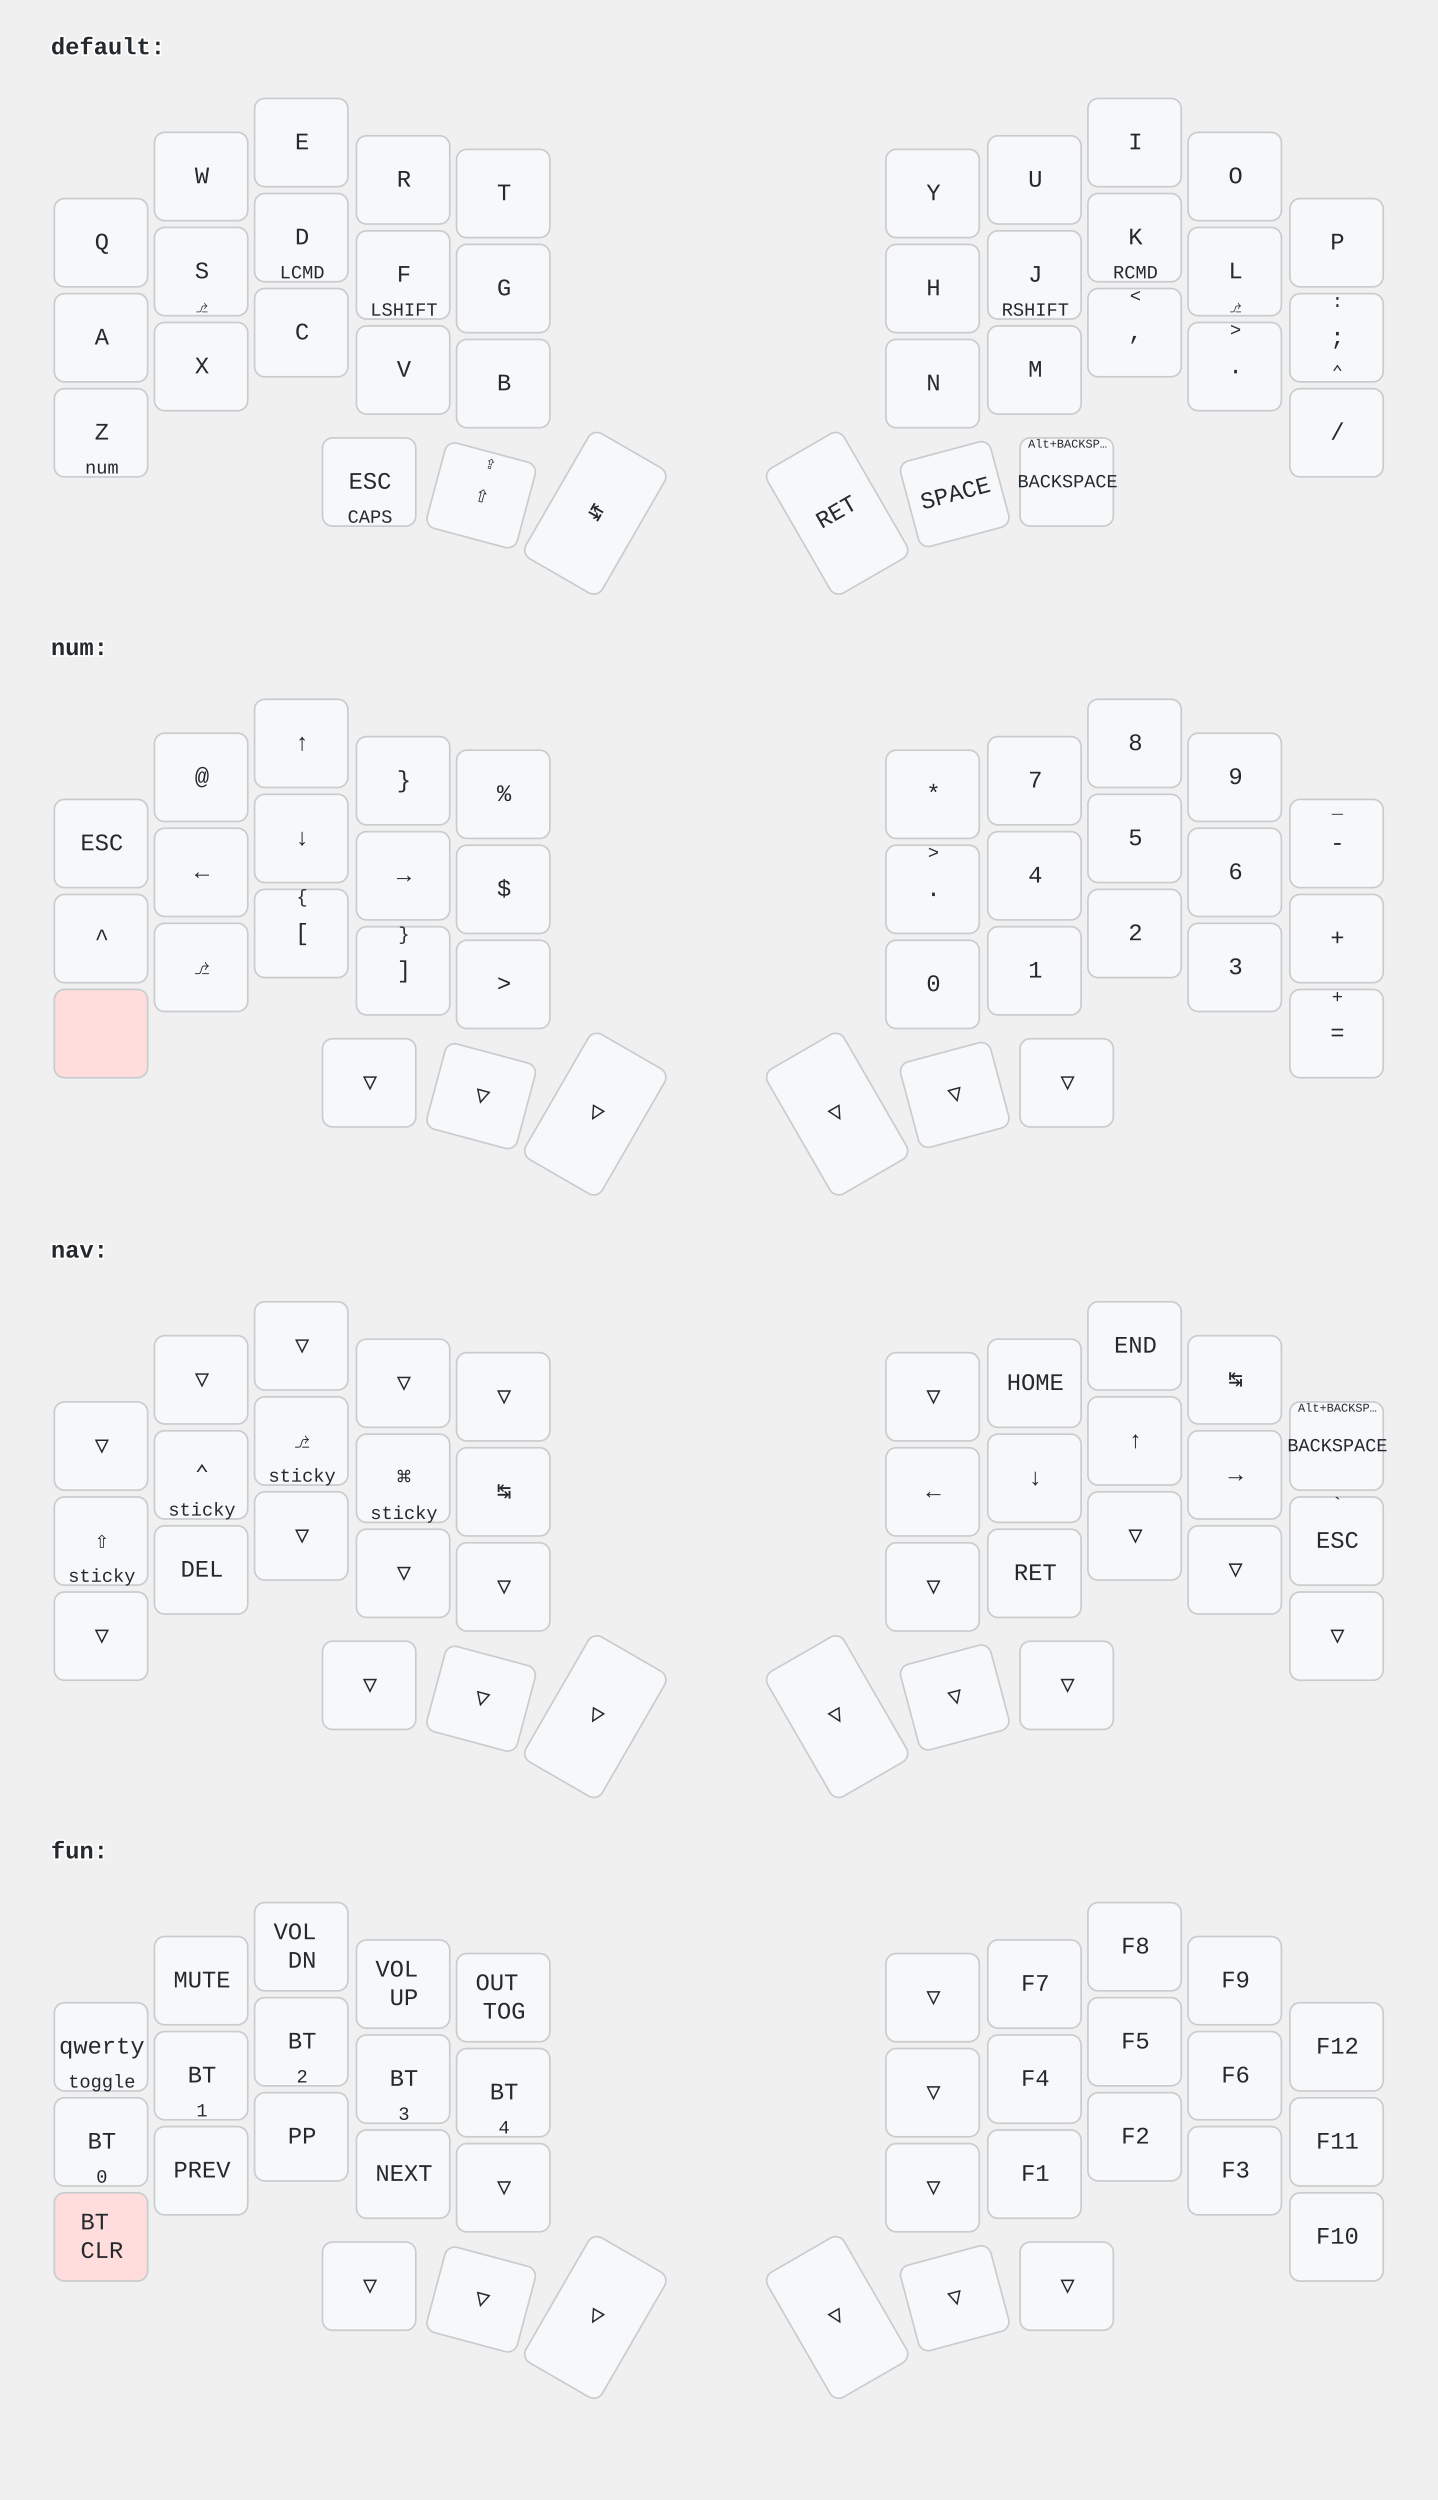
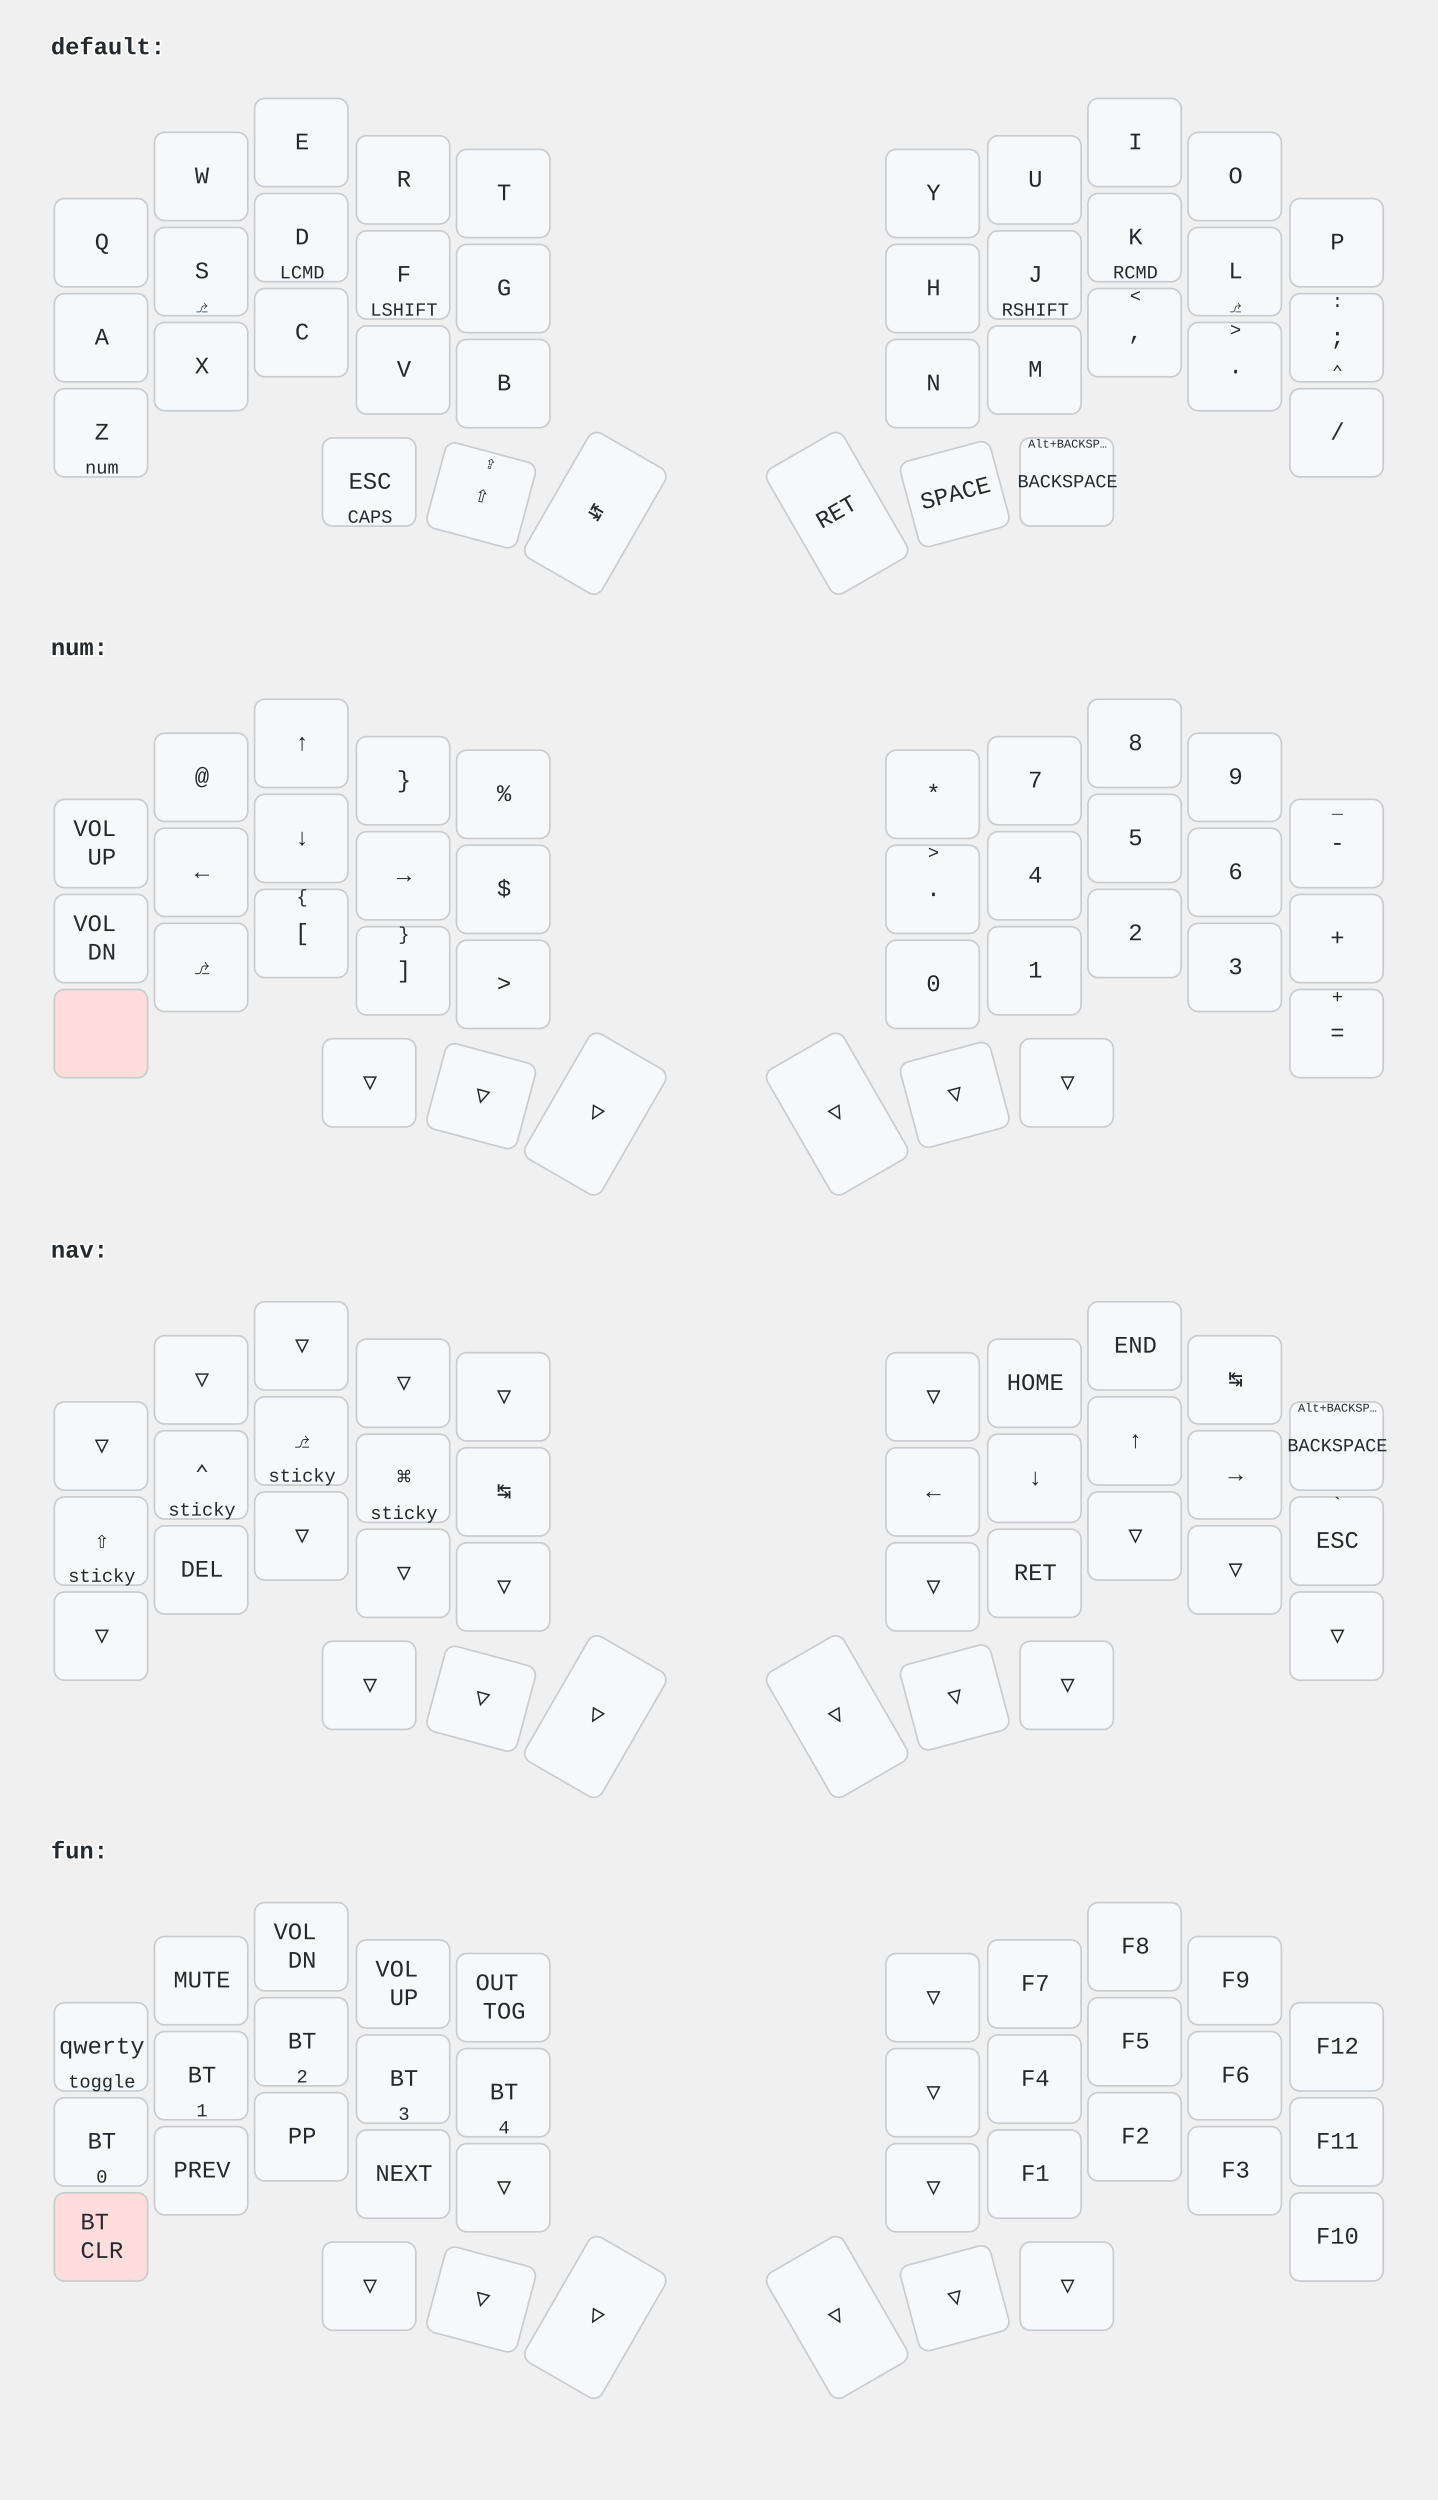
<svg xmlns="http://www.w3.org/2000/svg" width="847" height="1473" viewBox="0 0 847 1473" class="keymap">
  <style>/* font and background color specifications */
svg {
    font-family: SFMono-Regular,Consolas,Liberation Mono,Menlo,monospace;
    font-size: 14px;
    font-kerning: normal;
    text-rendering: optimizeLegibility;
    fill: #24292e;
}

/* default key styling */
rect {
    fill: #f6f8fa;
    stroke: #c9cccf;
    stroke-width: 1;
}

/* color accent for combo boxes */
rect.combo {
    fill: #cdf;
}

/* color accent for held keys */
rect.held, rect.combo.held {
    fill: #fdd;
}

/* color accent for ghost (optional) keys */
rect.ghost, rect.combo.ghost {
    fill: #ddd;
}

text {
    text-anchor: middle;
    dominant-baseline: middle;
}

/* styling for layer labels */
text.label {
    font-weight: bold;
    text-anchor: start;
    stroke: white;
    stroke-width: 2;
    paint-order: stroke;
}

/* styling for combo tap, and key hold/shifted label text */
text.combo, text.hold, text.shifted {
    font-size: 11px;
}

text.hold {
    text-anchor: middle;
    dominant-baseline: auto;
}

text.shifted {
    text-anchor: middle;
    dominant-baseline: hanging;
}

/* styling for hold/shifted label text in combo box */
text.combo.hold, text.combo.shifted {
    font-size: 8px;
}

/* styling for combo dendrons */
path {
    stroke-width: 1;
    stroke: gray;
    fill: none;
}
</style>
  <g transform="translate(30, 0)" class="layer-default">
    <text x="0" y="28" class="label" id="default">default:</text>
    <g transform="translate(0, 56)">
      <g transform="translate(30, 87)" class="key keypos-0">
        <rect rx="6" ry="6" x="-28" y="-26" width="55" height="52" class="key" />
        <text x="0" y="0" class="key tap">Q</text>
      </g>
      <g transform="translate(89, 48)" class="key keypos-1">
        <rect rx="6" ry="6" x="-28" y="-26" width="55" height="52" class="key" />
        <text x="0" y="0" class="key tap">W</text>
      </g>
      <g transform="translate(148, 28)" class="key keypos-2">
        <rect rx="6" ry="6" x="-28" y="-26" width="55" height="52" class="key" />
        <text x="0" y="0" class="key tap">E</text>
      </g>
      <g transform="translate(208, 50)" class="key keypos-3">
        <rect rx="6" ry="6" x="-28" y="-26" width="55" height="52" class="key" />
        <text x="0" y="0" class="key tap">R</text>
      </g>
      <g transform="translate(267, 58)" class="key keypos-4">
        <rect rx="6" ry="6" x="-28" y="-26" width="55" height="52" class="key" />
        <text x="0" y="0" class="key tap">T</text>
      </g>
      <g transform="translate(520, 58)" class="key keypos-5">
        <rect rx="6" ry="6" x="-28" y="-26" width="55" height="52" class="key" />
        <text x="0" y="0" class="key tap">Y</text>
      </g>
      <g transform="translate(580, 50)" class="key keypos-6">
        <rect rx="6" ry="6" x="-28" y="-26" width="55" height="52" class="key" />
        <text x="0" y="0" class="key tap">U</text>
      </g>
      <g transform="translate(639, 28)" class="key keypos-7">
        <rect rx="6" ry="6" x="-28" y="-26" width="55" height="52" class="key" />
        <text x="0" y="0" class="key tap">I</text>
      </g>
      <g transform="translate(698, 48)" class="key keypos-8">
        <rect rx="6" ry="6" x="-28" y="-26" width="55" height="52" class="key" />
        <text x="0" y="0" class="key tap">O</text>
      </g>
      <g transform="translate(758, 87)" class="key keypos-9">
        <rect rx="6" ry="6" x="-28" y="-26" width="55" height="52" class="key" />
        <text x="0" y="0" class="key tap">P</text>
      </g>
      <g transform="translate(30, 143)" class="key keypos-10">
        <rect rx="6" ry="6" x="-28" y="-26" width="55" height="52" class="key" />
        <text x="0" y="0" class="key tap">A</text>
      </g>
      <g transform="translate(89, 104)" class="key keypos-11">
        <rect rx="6" ry="6" x="-28" y="-26" width="55" height="52" class="key" />
        <text x="0" y="0" class="key tap">S</text>
        <text x="0" y="24" class="key hold">⎇</text>
      </g>
      <g transform="translate(148, 84)" class="key keypos-12">
        <rect rx="6" ry="6" x="-28" y="-26" width="55" height="52" class="key" />
        <text x="0" y="0" class="key tap">D</text>
        <text x="0" y="24" class="key hold">LCMD</text>
      </g>
      <g transform="translate(208, 106)" class="key keypos-13">
        <rect rx="6" ry="6" x="-28" y="-26" width="55" height="52" class="key" />
        <text x="0" y="0" class="key tap">F</text>
        <text x="0" y="24" class="key hold">LSHIFT</text>
      </g>
      <g transform="translate(267, 114)" class="key keypos-14">
        <rect rx="6" ry="6" x="-28" y="-26" width="55" height="52" class="key" />
        <text x="0" y="0" class="key tap">G</text>
      </g>
      <g transform="translate(520, 114)" class="key keypos-15">
        <rect rx="6" ry="6" x="-28" y="-26" width="55" height="52" class="key" />
        <text x="0" y="0" class="key tap">H</text>
      </g>
      <g transform="translate(580, 106)" class="key keypos-16">
        <rect rx="6" ry="6" x="-28" y="-26" width="55" height="52" class="key" />
        <text x="0" y="0" class="key tap">J</text>
        <text x="0" y="24" class="key hold">RSHIFT</text>
      </g>
      <g transform="translate(639, 84)" class="key keypos-17">
        <rect rx="6" ry="6" x="-28" y="-26" width="55" height="52" class="key" />
        <text x="0" y="0" class="key tap">K</text>
        <text x="0" y="24" class="key hold">RCMD</text>
      </g>
      <g transform="translate(698, 104)" class="key keypos-18">
        <rect rx="6" ry="6" x="-28" y="-26" width="55" height="52" class="key" />
        <text x="0" y="0" class="key tap">L</text>
        <text x="0" y="24" class="key hold">⎇</text>
      </g>
      <g transform="translate(758, 143)" class="key keypos-19">
        <rect rx="6" ry="6" x="-28" y="-26" width="55" height="52" class="key" />
        <text x="0" y="0" class="key tap">;</text>
        <text x="0" y="24" class="key hold">⌃</text>
        <text x="0" y="-24" class="key shifted">:</text>
      </g>
      <g transform="translate(30, 199)" class="key keypos-20">
        <rect rx="6" ry="6" x="-28" y="-26" width="55" height="52" class="key" />
        <text x="0" y="0" class="key tap">Z</text>
        <a href="#num">
          <text x="0" y="24" class="key hold layer-activator">num</text>
        </a>
      </g>
      <g transform="translate(89, 160)" class="key keypos-21">
        <rect rx="6" ry="6" x="-28" y="-26" width="55" height="52" class="key" />
        <text x="0" y="0" class="key tap">X</text>
      </g>
      <g transform="translate(148, 140)" class="key keypos-22">
        <rect rx="6" ry="6" x="-28" y="-26" width="55" height="52" class="key" />
        <text x="0" y="0" class="key tap">C</text>
      </g>
      <g transform="translate(208, 162)" class="key keypos-23">
        <rect rx="6" ry="6" x="-28" y="-26" width="55" height="52" class="key" />
        <text x="0" y="0" class="key tap">V</text>
      </g>
      <g transform="translate(267, 170)" class="key keypos-24">
        <rect rx="6" ry="6" x="-28" y="-26" width="55" height="52" class="key" />
        <text x="0" y="0" class="key tap">B</text>
      </g>
      <g transform="translate(520, 170)" class="key keypos-25">
        <rect rx="6" ry="6" x="-28" y="-26" width="55" height="52" class="key" />
        <text x="0" y="0" class="key tap">N</text>
      </g>
      <g transform="translate(580, 162)" class="key keypos-26">
        <rect rx="6" ry="6" x="-28" y="-26" width="55" height="52" class="key" />
        <text x="0" y="0" class="key tap">M</text>
      </g>
      <g transform="translate(639, 140)" class="key keypos-27">
        <rect rx="6" ry="6" x="-28" y="-26" width="55" height="52" class="key" />
        <text x="0" y="0" class="key tap">,</text>
        <text x="0" y="-24" class="key shifted">&lt;</text>
      </g>
      <g transform="translate(698, 160)" class="key keypos-28">
        <rect rx="6" ry="6" x="-28" y="-26" width="55" height="52" class="key" />
        <text x="0" y="0" class="key tap">.</text>
        <text x="0" y="-24" class="key shifted">&gt;</text>
      </g>
      <g transform="translate(758, 199)" class="key keypos-29">
        <rect rx="6" ry="6" x="-28" y="-26" width="55" height="52" class="key" />
        <text x="0" y="0" class="key tap">/</text>
      </g>
      <g transform="translate(188, 228)" class="key keypos-30">
        <rect rx="6" ry="6" x="-28" y="-26" width="55" height="52" class="key" />
        <text x="0" y="0" class="key tap">ESC</text>
        <text x="0" y="24" class="key hold">CAPS</text>
      </g>
      <g transform="translate(254, 236) rotate(15.0)" class="key keypos-31">
        <rect rx="6" ry="6" x="-28" y="-26" width="55" height="52" class="key" />
        <text x="0" y="0" class="key tap">⇧</text>
        <text x="0" y="-24" class="key shifted">⇪</text>
      </g>
      <g transform="translate(321, 246) rotate(30.0)" class="key keypos-32">
        <rect rx="6" ry="6" x="-26" y="-42" width="52" height="85" class="key" />
        <text x="0" y="0" class="key tap">↹</text>
      </g>
      <g transform="translate(463, 246) rotate(-30.0)" class="key keypos-33">
        <rect rx="6" ry="6" x="-26" y="-42" width="52" height="85" class="key" />
        <text x="0" y="0" class="key tap">RET</text>
      </g>
      <g transform="translate(533, 235) rotate(-15.0)" class="key keypos-34">
        <rect rx="6" ry="6" x="-28" y="-26" width="55" height="52" class="key" />
        <text x="0" y="0" class="key tap">SPACE</text>
      </g>
      <g transform="translate(599, 228)" class="key keypos-35">
        <rect rx="6" ry="6" x="-28" y="-26" width="55" height="52" class="key" />
        <text x="0" y="0" class="key tap">
          <tspan style="font-size: 78%">BACKSPACE</tspan>
        </text>
        <text x="0" y="-24" class="key shifted">
          <tspan style="font-size: 64%">Alt+BACKSP…</tspan>
        </text>
      </g>
    </g>
  </g>
  <g transform="translate(30, 354)" class="layer-num">
    <text x="0" y="28" class="label" id="num">num:</text>
    <g transform="translate(0, 56)">
      <g transform="translate(30, 87)" class="key keypos-0">
        <rect rx="6" ry="6" x="-28" y="-26" width="55" height="52" class="key" />
-         <text x="0" y="0" class="key tap">ESC</text>
+         <text x="0" y="0" class="key tap">
+           <tspan x="0" dy="-0.6em">VOL</tspan>
+           <tspan x="0" dy="1.2em">UP</tspan>
+         </text>
      </g>
      <g transform="translate(89, 48)" class="key keypos-1">
        <rect rx="6" ry="6" x="-28" y="-26" width="55" height="52" class="key" />
        <text x="0" y="0" class="key tap">@</text>
      </g>
      <g transform="translate(148, 28)" class="key keypos-2">
        <rect rx="6" ry="6" x="-28" y="-26" width="55" height="52" class="key" />
        <text x="0" y="0" class="key tap">↑</text>
      </g>
      <g transform="translate(208, 50)" class="key keypos-3">
        <rect rx="6" ry="6" x="-28" y="-26" width="55" height="52" class="key" />
        <text x="0" y="0" class="key tap">}</text>
      </g>
      <g transform="translate(267, 58)" class="key keypos-4">
        <rect rx="6" ry="6" x="-28" y="-26" width="55" height="52" class="key" />
        <text x="0" y="0" class="key tap">%</text>
      </g>
      <g transform="translate(520, 58)" class="key keypos-5">
        <rect rx="6" ry="6" x="-28" y="-26" width="55" height="52" class="key" />
        <text x="0" y="0" class="key tap">*</text>
      </g>
      <g transform="translate(580, 50)" class="key keypos-6">
        <rect rx="6" ry="6" x="-28" y="-26" width="55" height="52" class="key" />
        <text x="0" y="0" class="key tap">7</text>
      </g>
      <g transform="translate(639, 28)" class="key keypos-7">
        <rect rx="6" ry="6" x="-28" y="-26" width="55" height="52" class="key" />
        <text x="0" y="0" class="key tap">8</text>
      </g>
      <g transform="translate(698, 48)" class="key keypos-8">
        <rect rx="6" ry="6" x="-28" y="-26" width="55" height="52" class="key" />
        <text x="0" y="0" class="key tap">9</text>
      </g>
      <g transform="translate(758, 87)" class="key keypos-9">
        <rect rx="6" ry="6" x="-28" y="-26" width="55" height="52" class="key" />
        <text x="0" y="0" class="key tap">-</text>
        <text x="0" y="-24" class="key shifted">_</text>
      </g>
      <g transform="translate(30, 143)" class="key keypos-10">
        <rect rx="6" ry="6" x="-28" y="-26" width="55" height="52" class="key" />
-         <text x="0" y="0" class="key tap">^</text>
+         <text x="0" y="0" class="key tap">
+           <tspan x="0" dy="-0.6em">VOL</tspan>
+           <tspan x="0" dy="1.2em">DN</tspan>
+         </text>
      </g>
      <g transform="translate(89, 104)" class="key keypos-11">
        <rect rx="6" ry="6" x="-28" y="-26" width="55" height="52" class="key" />
        <text x="0" y="0" class="key tap">←</text>
      </g>
      <g transform="translate(148, 84)" class="key keypos-12">
        <rect rx="6" ry="6" x="-28" y="-26" width="55" height="52" class="key" />
        <text x="0" y="0" class="key tap">↓</text>
      </g>
      <g transform="translate(208, 106)" class="key keypos-13">
        <rect rx="6" ry="6" x="-28" y="-26" width="55" height="52" class="key" />
        <text x="0" y="0" class="key tap">→</text>
      </g>
      <g transform="translate(267, 114)" class="key keypos-14">
        <rect rx="6" ry="6" x="-28" y="-26" width="55" height="52" class="key" />
        <text x="0" y="0" class="key tap">$</text>
      </g>
      <g transform="translate(520, 114)" class="key keypos-15">
        <rect rx="6" ry="6" x="-28" y="-26" width="55" height="52" class="key" />
        <text x="0" y="0" class="key tap">.</text>
        <text x="0" y="-24" class="key shifted">&gt;</text>
      </g>
      <g transform="translate(580, 106)" class="key keypos-16">
        <rect rx="6" ry="6" x="-28" y="-26" width="55" height="52" class="key" />
        <text x="0" y="0" class="key tap">4</text>
      </g>
      <g transform="translate(639, 84)" class="key keypos-17">
        <rect rx="6" ry="6" x="-28" y="-26" width="55" height="52" class="key" />
        <text x="0" y="0" class="key tap">5</text>
      </g>
      <g transform="translate(698, 104)" class="key keypos-18">
        <rect rx="6" ry="6" x="-28" y="-26" width="55" height="52" class="key" />
        <text x="0" y="0" class="key tap">6</text>
      </g>
      <g transform="translate(758, 143)" class="key keypos-19">
        <rect rx="6" ry="6" x="-28" y="-26" width="55" height="52" class="key" />
        <text x="0" y="0" class="key tap">+</text>
      </g>
      <g transform="translate(30, 199)" class="key held keypos-20">
        <rect rx="6" ry="6" x="-28" y="-26" width="55" height="52" class="key held" />
      </g>
      <g transform="translate(89, 160)" class="key keypos-21">
        <rect rx="6" ry="6" x="-28" y="-26" width="55" height="52" class="key" />
        <text x="0" y="0" class="key tap">⎇</text>
      </g>
      <g transform="translate(148, 140)" class="key keypos-22">
        <rect rx="6" ry="6" x="-28" y="-26" width="55" height="52" class="key" />
        <text x="0" y="0" class="key tap">[</text>
        <text x="0" y="-24" class="key shifted">{</text>
      </g>
      <g transform="translate(208, 162)" class="key keypos-23">
        <rect rx="6" ry="6" x="-28" y="-26" width="55" height="52" class="key" />
        <text x="0" y="0" class="key tap">]</text>
        <text x="0" y="-24" class="key shifted">}</text>
      </g>
      <g transform="translate(267, 170)" class="key keypos-24">
        <rect rx="6" ry="6" x="-28" y="-26" width="55" height="52" class="key" />
        <text x="0" y="0" class="key tap">&gt;</text>
      </g>
      <g transform="translate(520, 170)" class="key keypos-25">
        <rect rx="6" ry="6" x="-28" y="-26" width="55" height="52" class="key" />
        <text x="0" y="0" class="key tap">0</text>
      </g>
      <g transform="translate(580, 162)" class="key keypos-26">
        <rect rx="6" ry="6" x="-28" y="-26" width="55" height="52" class="key" />
        <text x="0" y="0" class="key tap">1</text>
      </g>
      <g transform="translate(639, 140)" class="key keypos-27">
        <rect rx="6" ry="6" x="-28" y="-26" width="55" height="52" class="key" />
        <text x="0" y="0" class="key tap">2</text>
      </g>
      <g transform="translate(698, 160)" class="key keypos-28">
        <rect rx="6" ry="6" x="-28" y="-26" width="55" height="52" class="key" />
        <text x="0" y="0" class="key tap">3</text>
      </g>
      <g transform="translate(758, 199)" class="key keypos-29">
        <rect rx="6" ry="6" x="-28" y="-26" width="55" height="52" class="key" />
        <text x="0" y="0" class="key tap">=</text>
        <text x="0" y="-24" class="key shifted">+</text>
      </g>
      <g transform="translate(188, 228)" class="key trans keypos-30">
        <rect rx="6" ry="6" x="-28" y="-26" width="55" height="52" class="key trans" />
        <text x="0" y="0" class="key trans tap">▽</text>
      </g>
      <g transform="translate(254, 236) rotate(15.0)" class="key trans keypos-31">
        <rect rx="6" ry="6" x="-28" y="-26" width="55" height="52" class="key trans" />
        <text x="0" y="0" class="key trans tap">▽</text>
      </g>
      <g transform="translate(321, 246) rotate(30.0)" class="key trans keypos-32">
        <rect rx="6" ry="6" x="-26" y="-42" width="52" height="85" class="key trans" />
        <text x="0" y="0" class="key trans tap">▽</text>
      </g>
      <g transform="translate(463, 246) rotate(-30.0)" class="key trans keypos-33">
        <rect rx="6" ry="6" x="-26" y="-42" width="52" height="85" class="key trans" />
        <text x="0" y="0" class="key trans tap">▽</text>
      </g>
      <g transform="translate(533, 235) rotate(-15.0)" class="key trans keypos-34">
        <rect rx="6" ry="6" x="-28" y="-26" width="55" height="52" class="key trans" />
        <text x="0" y="0" class="key trans tap">▽</text>
      </g>
      <g transform="translate(599, 228)" class="key trans keypos-35">
        <rect rx="6" ry="6" x="-28" y="-26" width="55" height="52" class="key trans" />
        <text x="0" y="0" class="key trans tap">▽</text>
      </g>
    </g>
  </g>
  <g transform="translate(30, 709)" class="layer-nav">
    <text x="0" y="28" class="label" id="nav">nav:</text>
    <g transform="translate(0, 56)">
      <g transform="translate(30, 87)" class="key trans keypos-0">
        <rect rx="6" ry="6" x="-28" y="-26" width="55" height="52" class="key trans" />
        <text x="0" y="0" class="key trans tap">▽</text>
      </g>
      <g transform="translate(89, 48)" class="key trans keypos-1">
        <rect rx="6" ry="6" x="-28" y="-26" width="55" height="52" class="key trans" />
        <text x="0" y="0" class="key trans tap">▽</text>
      </g>
      <g transform="translate(148, 28)" class="key trans keypos-2">
        <rect rx="6" ry="6" x="-28" y="-26" width="55" height="52" class="key trans" />
        <text x="0" y="0" class="key trans tap">▽</text>
      </g>
      <g transform="translate(208, 50)" class="key trans keypos-3">
        <rect rx="6" ry="6" x="-28" y="-26" width="55" height="52" class="key trans" />
        <text x="0" y="0" class="key trans tap">▽</text>
      </g>
      <g transform="translate(267, 58)" class="key trans keypos-4">
        <rect rx="6" ry="6" x="-28" y="-26" width="55" height="52" class="key trans" />
        <text x="0" y="0" class="key trans tap">▽</text>
      </g>
      <g transform="translate(520, 58)" class="key trans keypos-5">
        <rect rx="6" ry="6" x="-28" y="-26" width="55" height="52" class="key trans" />
        <text x="0" y="0" class="key trans tap">▽</text>
      </g>
      <g transform="translate(580, 50)" class="key keypos-6">
        <rect rx="6" ry="6" x="-28" y="-26" width="55" height="52" class="key" />
        <text x="0" y="0" class="key tap">HOME</text>
      </g>
      <g transform="translate(639, 28)" class="key keypos-7">
        <rect rx="6" ry="6" x="-28" y="-26" width="55" height="52" class="key" />
        <text x="0" y="0" class="key tap">END</text>
      </g>
      <g transform="translate(698, 48)" class="key keypos-8">
        <rect rx="6" ry="6" x="-28" y="-26" width="55" height="52" class="key" />
        <text x="0" y="0" class="key tap">↹</text>
      </g>
      <g transform="translate(758, 87)" class="key keypos-9">
        <rect rx="6" ry="6" x="-28" y="-26" width="55" height="52" class="key" />
        <text x="0" y="0" class="key tap">
          <tspan style="font-size: 78%">BACKSPACE</tspan>
        </text>
        <text x="0" y="-24" class="key shifted">
          <tspan style="font-size: 64%">Alt+BACKSP…</tspan>
        </text>
      </g>
      <g transform="translate(30, 143)" class="key keypos-10">
        <rect rx="6" ry="6" x="-28" y="-26" width="55" height="52" class="key" />
        <text x="0" y="0" class="key tap">⇧</text>
        <text x="0" y="24" class="key hold">sticky</text>
      </g>
      <g transform="translate(89, 104)" class="key keypos-11">
        <rect rx="6" ry="6" x="-28" y="-26" width="55" height="52" class="key" />
        <text x="0" y="0" class="key tap">⌃</text>
        <text x="0" y="24" class="key hold">sticky</text>
      </g>
      <g transform="translate(148, 84)" class="key keypos-12">
        <rect rx="6" ry="6" x="-28" y="-26" width="55" height="52" class="key" />
        <text x="0" y="0" class="key tap">⎇</text>
        <text x="0" y="24" class="key hold">sticky</text>
      </g>
      <g transform="translate(208, 106)" class="key keypos-13">
        <rect rx="6" ry="6" x="-28" y="-26" width="55" height="52" class="key" />
        <text x="0" y="0" class="key tap">⌘</text>
        <text x="0" y="24" class="key hold">sticky</text>
      </g>
      <g transform="translate(267, 114)" class="key keypos-14">
        <rect rx="6" ry="6" x="-28" y="-26" width="55" height="52" class="key" />
        <text x="0" y="0" class="key tap">↹</text>
      </g>
      <g transform="translate(520, 114)" class="key keypos-15">
        <rect rx="6" ry="6" x="-28" y="-26" width="55" height="52" class="key" />
        <text x="0" y="0" class="key tap">←</text>
      </g>
      <g transform="translate(580, 106)" class="key keypos-16">
        <rect rx="6" ry="6" x="-28" y="-26" width="55" height="52" class="key" />
        <text x="0" y="0" class="key tap">↓</text>
      </g>
      <g transform="translate(639, 84)" class="key keypos-17">
        <rect rx="6" ry="6" x="-28" y="-26" width="55" height="52" class="key" />
        <text x="0" y="0" class="key tap">↑</text>
      </g>
      <g transform="translate(698, 104)" class="key keypos-18">
        <rect rx="6" ry="6" x="-28" y="-26" width="55" height="52" class="key" />
        <text x="0" y="0" class="key tap">→</text>
      </g>
      <g transform="translate(758, 143)" class="key keypos-19">
        <rect rx="6" ry="6" x="-28" y="-26" width="55" height="52" class="key" />
        <text x="0" y="0" class="key tap">ESC</text>
        <text x="0" y="-24" class="key shifted">`</text>
      </g>
      <g transform="translate(30, 199)" class="key trans keypos-20">
        <rect rx="6" ry="6" x="-28" y="-26" width="55" height="52" class="key trans" />
        <text x="0" y="0" class="key trans tap">▽</text>
      </g>
      <g transform="translate(89, 160)" class="key keypos-21">
        <rect rx="6" ry="6" x="-28" y="-26" width="55" height="52" class="key" />
        <text x="0" y="0" class="key tap">DEL</text>
      </g>
      <g transform="translate(148, 140)" class="key trans keypos-22">
        <rect rx="6" ry="6" x="-28" y="-26" width="55" height="52" class="key trans" />
        <text x="0" y="0" class="key trans tap">▽</text>
      </g>
      <g transform="translate(208, 162)" class="key trans keypos-23">
        <rect rx="6" ry="6" x="-28" y="-26" width="55" height="52" class="key trans" />
        <text x="0" y="0" class="key trans tap">▽</text>
      </g>
      <g transform="translate(267, 170)" class="key trans keypos-24">
        <rect rx="6" ry="6" x="-28" y="-26" width="55" height="52" class="key trans" />
        <text x="0" y="0" class="key trans tap">▽</text>
      </g>
      <g transform="translate(520, 170)" class="key trans keypos-25">
        <rect rx="6" ry="6" x="-28" y="-26" width="55" height="52" class="key trans" />
        <text x="0" y="0" class="key trans tap">▽</text>
      </g>
      <g transform="translate(580, 162)" class="key keypos-26">
        <rect rx="6" ry="6" x="-28" y="-26" width="55" height="52" class="key" />
        <text x="0" y="0" class="key tap">RET</text>
      </g>
      <g transform="translate(639, 140)" class="key trans keypos-27">
        <rect rx="6" ry="6" x="-28" y="-26" width="55" height="52" class="key trans" />
        <text x="0" y="0" class="key trans tap">▽</text>
      </g>
      <g transform="translate(698, 160)" class="key trans keypos-28">
        <rect rx="6" ry="6" x="-28" y="-26" width="55" height="52" class="key trans" />
        <text x="0" y="0" class="key trans tap">▽</text>
      </g>
      <g transform="translate(758, 199)" class="key trans keypos-29">
        <rect rx="6" ry="6" x="-28" y="-26" width="55" height="52" class="key trans" />
        <text x="0" y="0" class="key trans tap">▽</text>
      </g>
      <g transform="translate(188, 228)" class="key trans keypos-30">
        <rect rx="6" ry="6" x="-28" y="-26" width="55" height="52" class="key trans" />
        <text x="0" y="0" class="key trans tap">▽</text>
      </g>
      <g transform="translate(254, 236) rotate(15.0)" class="key trans keypos-31">
        <rect rx="6" ry="6" x="-28" y="-26" width="55" height="52" class="key trans" />
        <text x="0" y="0" class="key trans tap">▽</text>
      </g>
      <g transform="translate(321, 246) rotate(30.0)" class="key trans keypos-32">
        <rect rx="6" ry="6" x="-26" y="-42" width="52" height="85" class="key trans" />
        <text x="0" y="0" class="key trans tap">▽</text>
      </g>
      <g transform="translate(463, 246) rotate(-30.0)" class="key trans keypos-33">
        <rect rx="6" ry="6" x="-26" y="-42" width="52" height="85" class="key trans" />
        <text x="0" y="0" class="key trans tap">▽</text>
      </g>
      <g transform="translate(533, 235) rotate(-15.0)" class="key trans keypos-34">
        <rect rx="6" ry="6" x="-28" y="-26" width="55" height="52" class="key trans" />
        <text x="0" y="0" class="key trans tap">▽</text>
      </g>
      <g transform="translate(599, 228)" class="key trans keypos-35">
        <rect rx="6" ry="6" x="-28" y="-26" width="55" height="52" class="key trans" />
        <text x="0" y="0" class="key trans tap">▽</text>
      </g>
    </g>
  </g>
  <g transform="translate(30, 1063)" class="layer-fun">
    <text x="0" y="28" class="label" id="fun">fun:</text>
    <g transform="translate(0, 56)">
      <g transform="translate(30, 87)" class="key keypos-0">
        <rect rx="6" ry="6" x="-28" y="-26" width="55" height="52" class="key" />
        <text x="0" y="0" class="key tap">qwerty</text>
        <text x="0" y="24" class="key hold">toggle</text>
      </g>
      <g transform="translate(89, 48)" class="key keypos-1">
        <rect rx="6" ry="6" x="-28" y="-26" width="55" height="52" class="key" />
        <text x="0" y="0" class="key tap">MUTE</text>
      </g>
      <g transform="translate(148, 28)" class="key keypos-2">
        <rect rx="6" ry="6" x="-28" y="-26" width="55" height="52" class="key" />
        <text x="0" y="0" class="key tap">
          <tspan x="0" dy="-0.6em">VOL</tspan>
          <tspan x="0" dy="1.2em">DN</tspan>
        </text>
      </g>
      <g transform="translate(208, 50)" class="key keypos-3">
        <rect rx="6" ry="6" x="-28" y="-26" width="55" height="52" class="key" />
        <text x="0" y="0" class="key tap">
          <tspan x="0" dy="-0.6em">VOL</tspan>
          <tspan x="0" dy="1.2em">UP</tspan>
        </text>
      </g>
      <g transform="translate(267, 58)" class="key keypos-4">
        <rect rx="6" ry="6" x="-28" y="-26" width="55" height="52" class="key" />
        <text x="0" y="0" class="key tap">
          <tspan x="0" dy="-0.6em">OUT</tspan>
          <tspan x="0" dy="1.2em">TOG</tspan>
        </text>
      </g>
      <g transform="translate(520, 58)" class="key trans keypos-5">
        <rect rx="6" ry="6" x="-28" y="-26" width="55" height="52" class="key trans" />
        <text x="0" y="0" class="key trans tap">▽</text>
      </g>
      <g transform="translate(580, 50)" class="key keypos-6">
        <rect rx="6" ry="6" x="-28" y="-26" width="55" height="52" class="key" />
        <text x="0" y="0" class="key tap">F7</text>
      </g>
      <g transform="translate(639, 28)" class="key keypos-7">
        <rect rx="6" ry="6" x="-28" y="-26" width="55" height="52" class="key" />
        <text x="0" y="0" class="key tap">F8</text>
      </g>
      <g transform="translate(698, 48)" class="key keypos-8">
        <rect rx="6" ry="6" x="-28" y="-26" width="55" height="52" class="key" />
        <text x="0" y="0" class="key tap">F9</text>
      </g>
      <g transform="translate(758, 87)" class="key keypos-9">
        <rect rx="6" ry="6" x="-28" y="-26" width="55" height="52" class="key" />
        <text x="0" y="0" class="key tap">F12</text>
      </g>
      <g transform="translate(30, 143)" class="key keypos-10">
        <rect rx="6" ry="6" x="-28" y="-26" width="55" height="52" class="key" />
        <text x="0" y="0" class="key tap">BT</text>
        <text x="0" y="24" class="key hold">0</text>
      </g>
      <g transform="translate(89, 104)" class="key keypos-11">
        <rect rx="6" ry="6" x="-28" y="-26" width="55" height="52" class="key" />
        <text x="0" y="0" class="key tap">BT</text>
        <text x="0" y="24" class="key hold">1</text>
      </g>
      <g transform="translate(148, 84)" class="key keypos-12">
        <rect rx="6" ry="6" x="-28" y="-26" width="55" height="52" class="key" />
        <text x="0" y="0" class="key tap">BT</text>
        <text x="0" y="24" class="key hold">2</text>
      </g>
      <g transform="translate(208, 106)" class="key keypos-13">
        <rect rx="6" ry="6" x="-28" y="-26" width="55" height="52" class="key" />
        <text x="0" y="0" class="key tap">BT</text>
        <text x="0" y="24" class="key hold">3</text>
      </g>
      <g transform="translate(267, 114)" class="key keypos-14">
        <rect rx="6" ry="6" x="-28" y="-26" width="55" height="52" class="key" />
        <text x="0" y="0" class="key tap">BT</text>
        <text x="0" y="24" class="key hold">4</text>
      </g>
      <g transform="translate(520, 114)" class="key trans keypos-15">
        <rect rx="6" ry="6" x="-28" y="-26" width="55" height="52" class="key trans" />
        <text x="0" y="0" class="key trans tap">▽</text>
      </g>
      <g transform="translate(580, 106)" class="key keypos-16">
        <rect rx="6" ry="6" x="-28" y="-26" width="55" height="52" class="key" />
        <text x="0" y="0" class="key tap">F4</text>
      </g>
      <g transform="translate(639, 84)" class="key keypos-17">
        <rect rx="6" ry="6" x="-28" y="-26" width="55" height="52" class="key" />
        <text x="0" y="0" class="key tap">F5</text>
      </g>
      <g transform="translate(698, 104)" class="key keypos-18">
        <rect rx="6" ry="6" x="-28" y="-26" width="55" height="52" class="key" />
        <text x="0" y="0" class="key tap">F6</text>
      </g>
      <g transform="translate(758, 143)" class="key keypos-19">
        <rect rx="6" ry="6" x="-28" y="-26" width="55" height="52" class="key" />
        <text x="0" y="0" class="key tap">F11</text>
      </g>
      <g transform="translate(30, 199)" class="key held keypos-20">
        <rect rx="6" ry="6" x="-28" y="-26" width="55" height="52" class="key held" />
        <text x="0" y="0" class="key held tap">
          <tspan x="0" dy="-0.6em">BT</tspan>
          <tspan x="0" dy="1.2em">CLR</tspan>
        </text>
      </g>
      <g transform="translate(89, 160)" class="key keypos-21">
        <rect rx="6" ry="6" x="-28" y="-26" width="55" height="52" class="key" />
        <text x="0" y="0" class="key tap">PREV</text>
      </g>
      <g transform="translate(148, 140)" class="key keypos-22">
        <rect rx="6" ry="6" x="-28" y="-26" width="55" height="52" class="key" />
        <text x="0" y="0" class="key tap">PP</text>
      </g>
      <g transform="translate(208, 162)" class="key keypos-23">
        <rect rx="6" ry="6" x="-28" y="-26" width="55" height="52" class="key" />
        <text x="0" y="0" class="key tap">NEXT</text>
      </g>
      <g transform="translate(267, 170)" class="key trans keypos-24">
        <rect rx="6" ry="6" x="-28" y="-26" width="55" height="52" class="key trans" />
        <text x="0" y="0" class="key trans tap">▽</text>
      </g>
      <g transform="translate(520, 170)" class="key trans keypos-25">
        <rect rx="6" ry="6" x="-28" y="-26" width="55" height="52" class="key trans" />
        <text x="0" y="0" class="key trans tap">▽</text>
      </g>
      <g transform="translate(580, 162)" class="key keypos-26">
        <rect rx="6" ry="6" x="-28" y="-26" width="55" height="52" class="key" />
        <text x="0" y="0" class="key tap">F1</text>
      </g>
      <g transform="translate(639, 140)" class="key keypos-27">
        <rect rx="6" ry="6" x="-28" y="-26" width="55" height="52" class="key" />
        <text x="0" y="0" class="key tap">F2</text>
      </g>
      <g transform="translate(698, 160)" class="key keypos-28">
        <rect rx="6" ry="6" x="-28" y="-26" width="55" height="52" class="key" />
        <text x="0" y="0" class="key tap">F3</text>
      </g>
      <g transform="translate(758, 199)" class="key keypos-29">
        <rect rx="6" ry="6" x="-28" y="-26" width="55" height="52" class="key" />
        <text x="0" y="0" class="key tap">F10</text>
      </g>
      <g transform="translate(188, 228)" class="key trans keypos-30">
        <rect rx="6" ry="6" x="-28" y="-26" width="55" height="52" class="key trans" />
        <text x="0" y="0" class="key trans tap">▽</text>
      </g>
      <g transform="translate(254, 236) rotate(15.0)" class="key trans keypos-31">
        <rect rx="6" ry="6" x="-28" y="-26" width="55" height="52" class="key trans" />
        <text x="0" y="0" class="key trans tap">▽</text>
      </g>
      <g transform="translate(321, 246) rotate(30.0)" class="key trans keypos-32">
        <rect rx="6" ry="6" x="-26" y="-42" width="52" height="85" class="key trans" />
        <text x="0" y="0" class="key trans tap">▽</text>
      </g>
      <g transform="translate(463, 246) rotate(-30.0)" class="key trans keypos-33">
        <rect rx="6" ry="6" x="-26" y="-42" width="52" height="85" class="key trans" />
        <text x="0" y="0" class="key trans tap">▽</text>
      </g>
      <g transform="translate(533, 235) rotate(-15.0)" class="key trans keypos-34">
        <rect rx="6" ry="6" x="-28" y="-26" width="55" height="52" class="key trans" />
        <text x="0" y="0" class="key trans tap">▽</text>
      </g>
      <g transform="translate(599, 228)" class="key trans keypos-35">
        <rect rx="6" ry="6" x="-28" y="-26" width="55" height="52" class="key trans" />
        <text x="0" y="0" class="key trans tap">▽</text>
      </g>
    </g>
  </g>
</svg>
